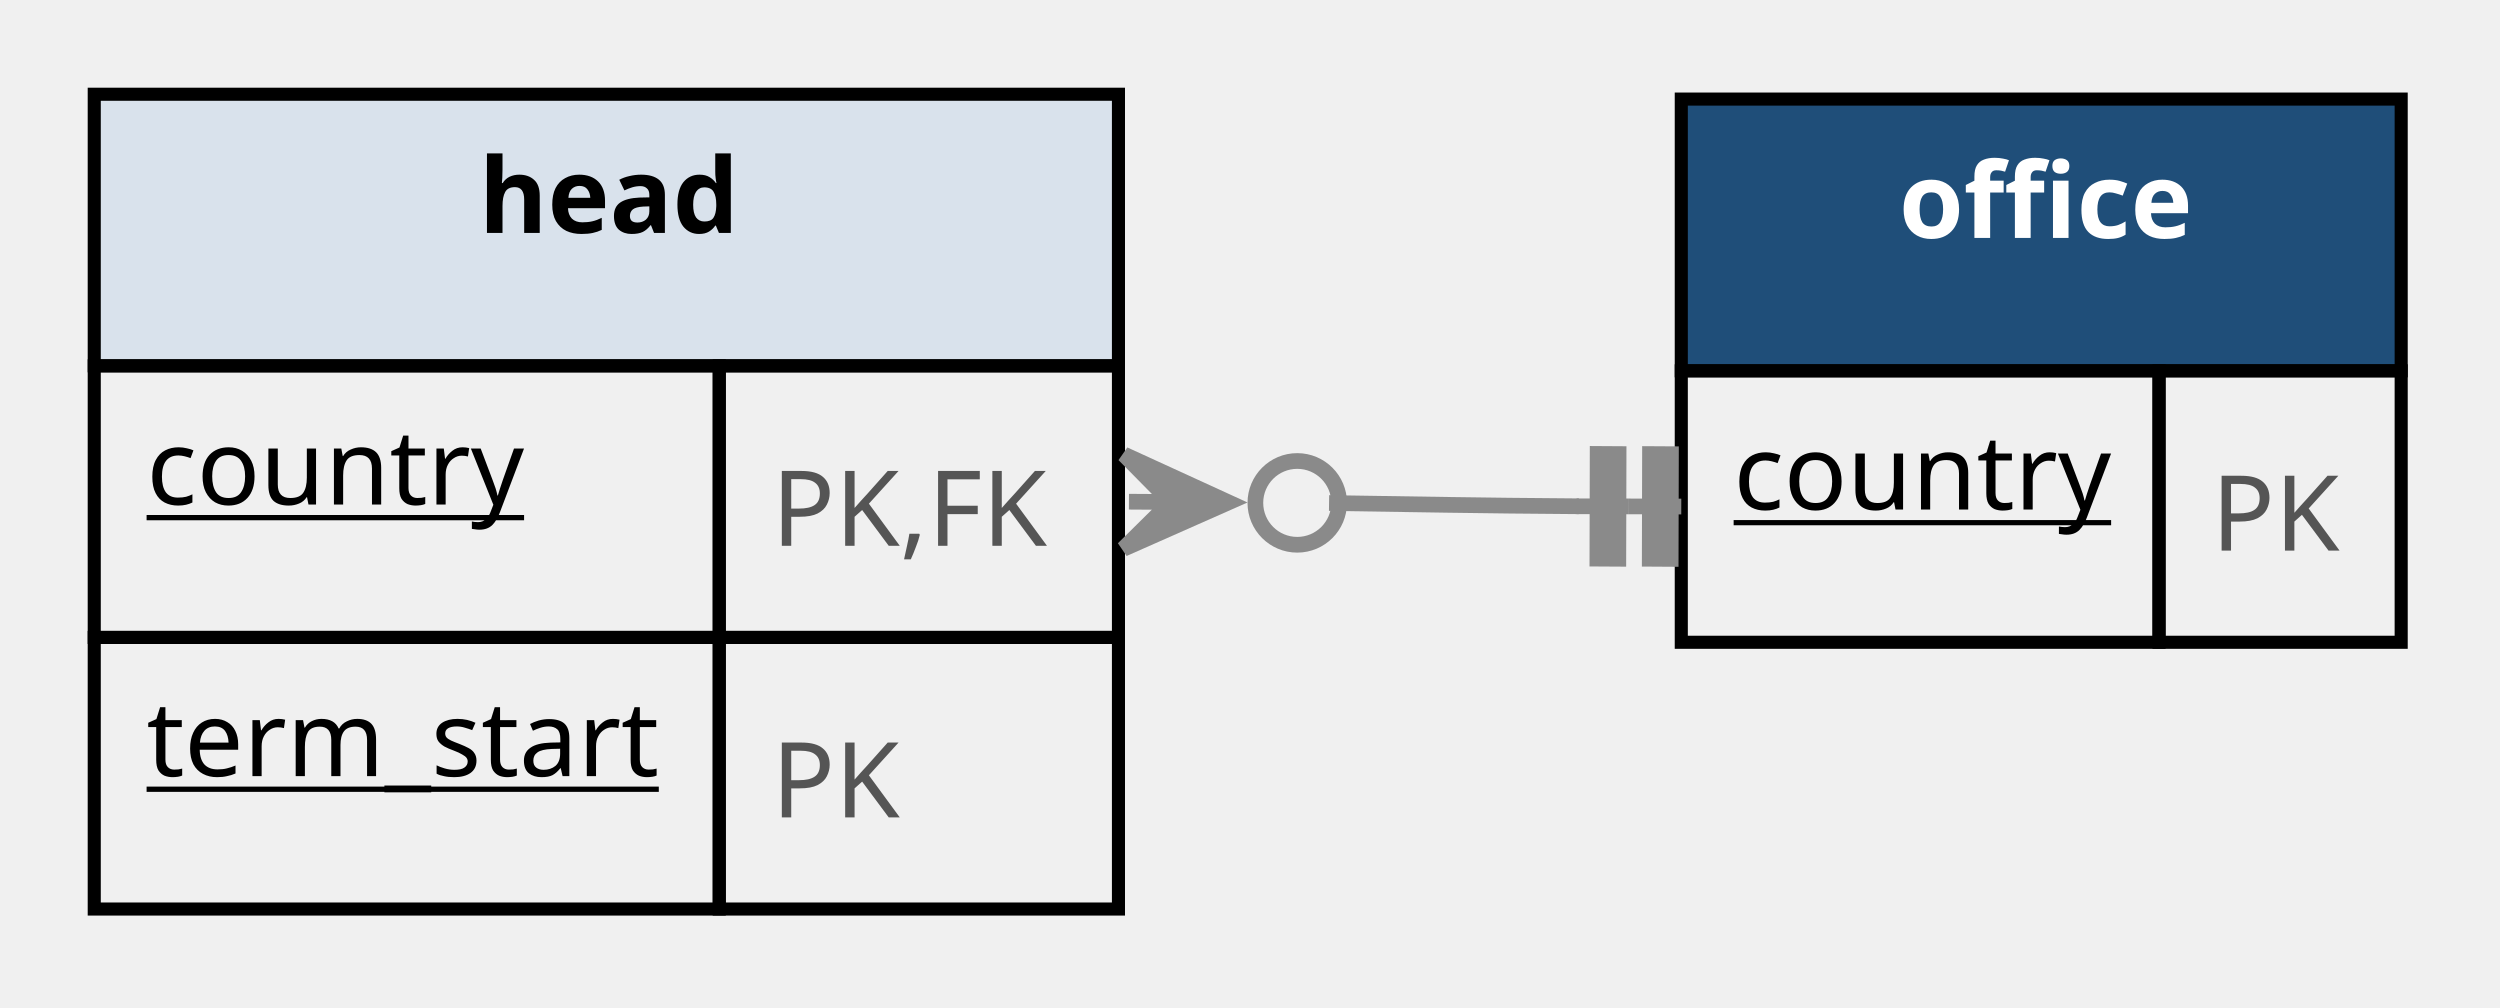
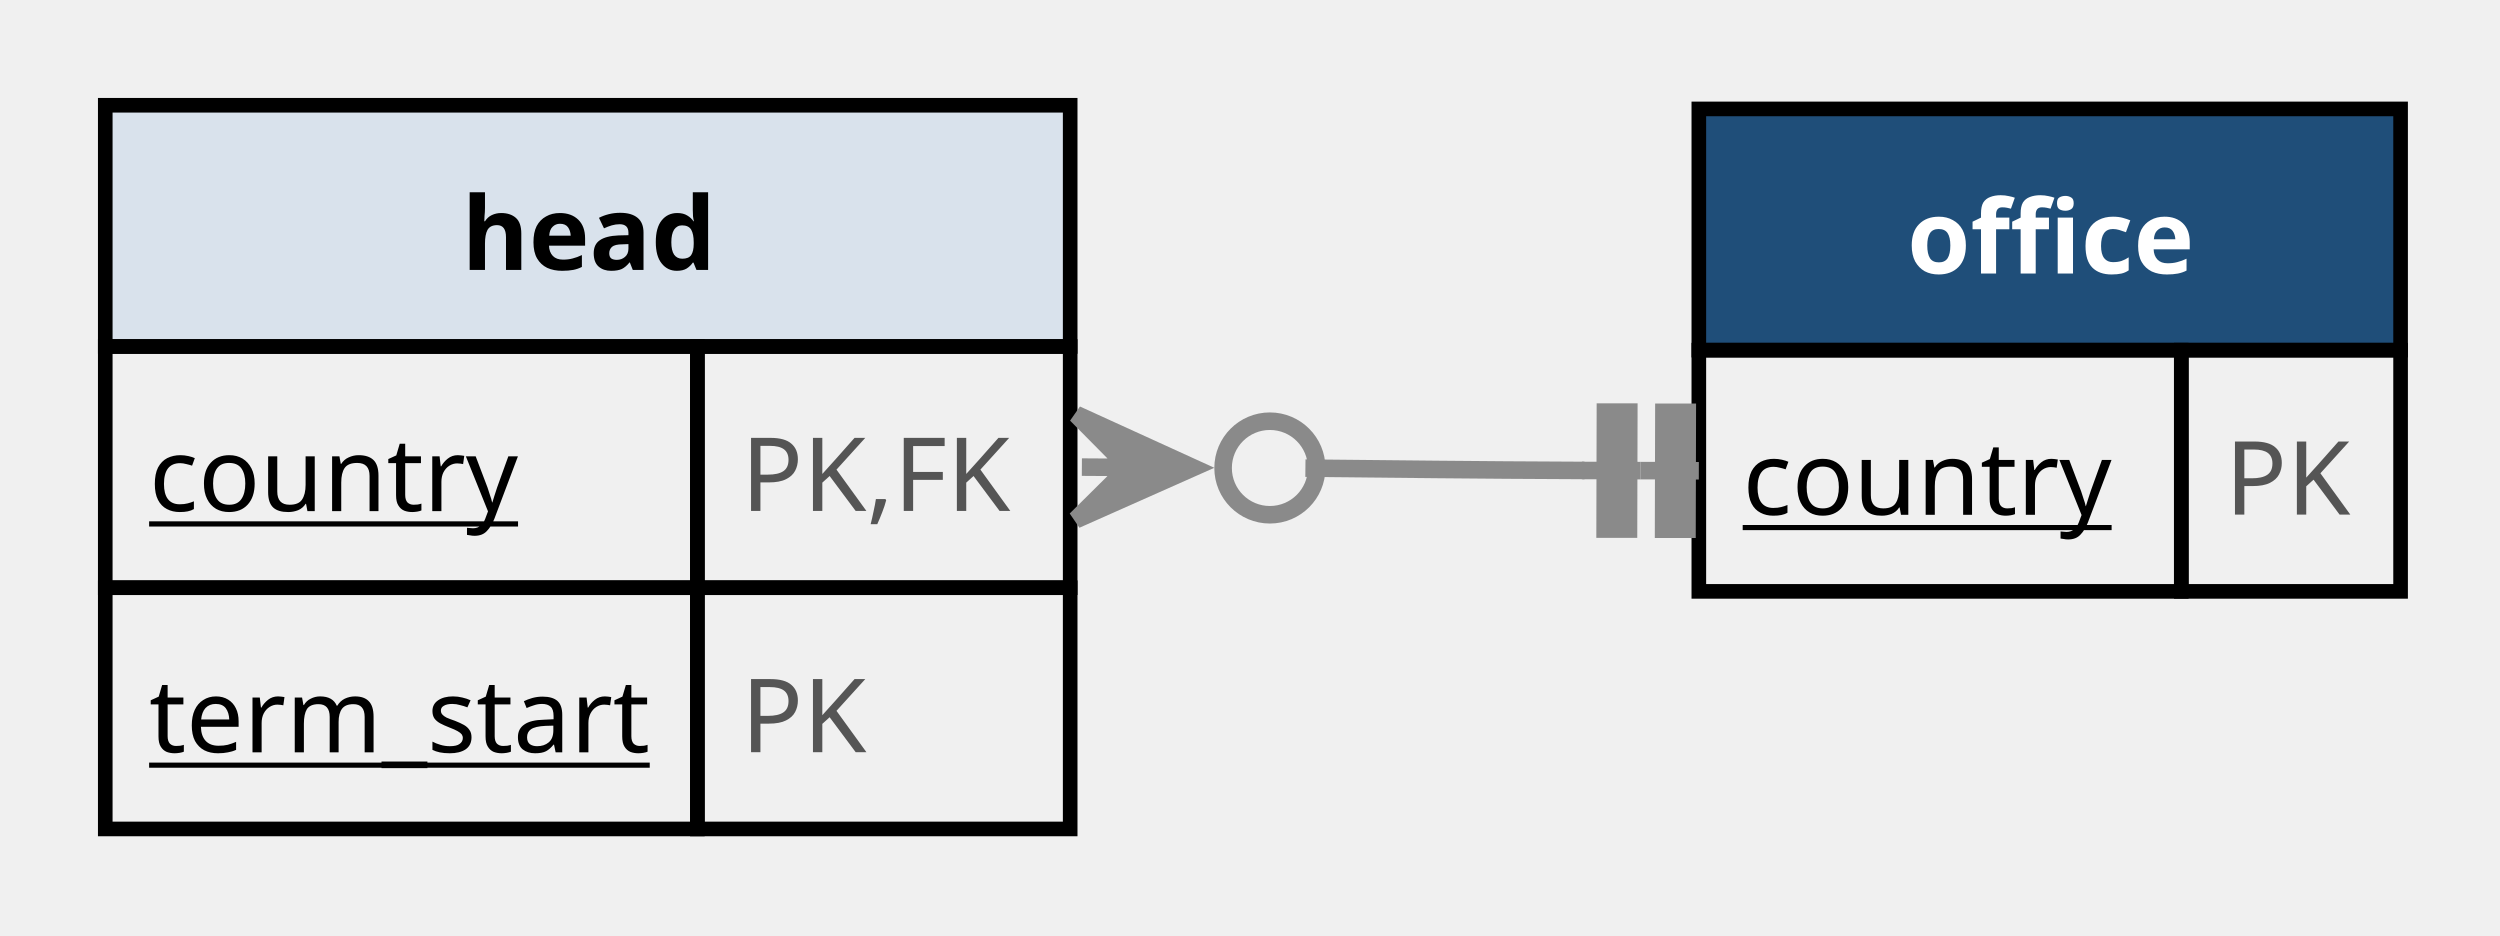
- <svg xmlns="http://www.w3.org/2000/svg" width="191pt" height="77pt" viewBox="0.00 0.00 191.00 77.00">
-   <g id="graph0" class="graph" transform="scale(1 1) rotate(0) translate(7.2 69.45)">
+ <svg xmlns="http://www.w3.org/2000/svg" width="171pt" height="64pt" viewBox="0.00 0.00 171.00 64.00">
+   <g id="graph0" class="graph" transform="scale(1 1) rotate(0) translate(7.2 56.7)">
    <g id="node1" class="node">
-       <polygon fill="#1f4e79" stroke="none" points="121.25,-41.12 121.25,-61.88 176.25,-61.88 176.25,-41.12 121.25,-41.12" />
-       <polygon fill="none" stroke="#000000" points="121.25,-41.12 121.25,-61.88 176.25,-61.88 176.25,-41.12 121.25,-41.12" />
-       <text xml:space="preserve" text-anchor="start" x="137.88" y="-51.27" font-family="Noto Sans KR" font-weight="bold" font-size="8.00" fill="#ffffff">office</text>
-       <polygon fill="none" stroke="#000000" points="121.25,-20.38 121.25,-41.12 157.75,-41.12 157.75,-20.38 121.25,-20.38" />
-       <text xml:space="preserve" text-anchor="start" x="125.25" y="-30.52" font-family="Noto Sans KR" text-decoration="underline" font-size="8.00">country</text>
-       <polygon fill="none" stroke="#000000" points="157.75,-20.38 157.75,-41.12 176.25,-41.12 176.25,-20.38 157.75,-20.38" />
-       <text xml:space="preserve" text-anchor="start" x="161.75" y="-27.38" font-family="Noto Sans KR" font-size="8.00" fill="#555555">PK</text>
+       <polygon fill="#1f4e79" stroke="none" points="109,-32.75 109,-49.25 157,-49.25 157,-32.75 109,-32.75" />
+       <polygon fill="none" stroke="#000000" points="109,-32.75 109,-49.25 157,-49.25 157,-32.75 109,-32.75" />
+       <text xml:space="preserve" text-anchor="start" x="123.25" y="-37.99" font-family="Noto Sans KR" font-weight="bold" font-size="7.00" fill="#ffffff">office</text>
+       <polygon fill="none" stroke="#000000" points="109,-16.25 109,-32.75 142,-32.75 142,-16.25 109,-16.25" />
+       <text xml:space="preserve" text-anchor="start" x="112" y="-21.49" font-family="Noto Sans KR" text-decoration="underline" font-size="7.00">country</text>
+       <polygon fill="none" stroke="#000000" points="142,-16.25 142,-32.75 157,-32.75 157,-16.25 142,-16.25" />
+       <text xml:space="preserve" text-anchor="start" x="145" y="-21.5" font-family="Noto Sans KR" font-size="7.00" fill="#555555">PK</text>
    </g>
    <g id="node2" class="node">
-       <polygon fill="#d9e2ec" stroke="none" points="0,-41.5 0,-62.25 78.25,-62.25 78.25,-41.5 0,-41.5" />
-       <polygon fill="none" stroke="#000000" points="0,-41.5 0,-62.25 78.25,-62.25 78.25,-41.5 0,-41.5" />
-       <text xml:space="preserve" text-anchor="start" x="29.38" y="-51.65" font-family="Noto Sans KR" font-weight="bold" font-size="8.00" fill="#000000">head</text>
-       <polygon fill="none" stroke="#000000" points="0,-20.75 0,-41.5 47.75,-41.5 47.75,-20.75 0,-20.75" />
-       <text xml:space="preserve" text-anchor="start" x="4" y="-30.9" font-family="Noto Sans KR" text-decoration="underline" font-size="8.00">country</text>
-       <polygon fill="none" stroke="#000000" points="47.75,-20.75 47.75,-41.5 78.25,-41.5 78.25,-20.75 47.75,-20.75" />
-       <text xml:space="preserve" text-anchor="start" x="51.75" y="-27.75" font-family="Noto Sans KR" font-size="8.00" fill="#555555">PK,FK</text>
-       <polygon fill="none" stroke="#000000" points="0,0 0,-20.75 47.75,-20.75 47.75,0 0,0" />
-       <text xml:space="preserve" text-anchor="start" x="4" y="-10.15" font-family="Noto Sans KR" text-decoration="underline" font-size="8.00">term_start</text>
-       <polygon fill="none" stroke="#000000" points="47.75,0 47.75,-20.75 78.25,-20.75 78.25,0 47.75,0" />
-       <text xml:space="preserve" text-anchor="start" x="51.75" y="-7" font-family="Noto Sans KR" font-size="8.00" fill="#555555">PK</text>
+       <polygon fill="#d9e2ec" stroke="none" points="0,-33 0,-49.5 66,-49.5 66,-33 0,-33" />
+       <polygon fill="none" stroke="#000000" points="0,-33 0,-49.5 66,-49.5 66,-33 0,-33" />
+       <text xml:space="preserve" text-anchor="start" x="24.38" y="-38.24" font-family="Noto Sans KR" font-weight="bold" font-size="7.00" fill="#000000">head</text>
+       <polygon fill="none" stroke="#000000" points="0,-16.5 0,-33 40.5,-33 40.5,-16.5 0,-16.5" />
+       <text xml:space="preserve" text-anchor="start" x="3" y="-21.74" font-family="Noto Sans KR" text-decoration="underline" font-size="7.00">country</text>
+       <polygon fill="none" stroke="#000000" points="40.5,-16.5 40.5,-33 66,-33 66,-16.5 40.5,-16.5" />
+       <text xml:space="preserve" text-anchor="start" x="43.5" y="-21.75" font-family="Noto Sans KR" font-size="7.00" fill="#555555">PK,FK</text>
+       <polygon fill="none" stroke="#000000" points="0,0 0,-16.5 40.5,-16.5 40.5,0 0,0" />
+       <text xml:space="preserve" text-anchor="start" x="3" y="-5.24" font-family="Noto Sans KR" text-decoration="underline" font-size="7.00">term_start</text>
+       <polygon fill="none" stroke="#000000" points="40.5,0 40.5,-16.5 66,-16.5 66,0 40.5,0" />
+       <text xml:space="preserve" text-anchor="start" x="43.5" y="-5.25" font-family="Noto Sans KR" font-size="7.00" fill="#555555">PK</text>
    </g>
    <g id="edge1" class="edge">
-       <path fill="none" stroke="#8a8a8a" stroke-width="1.2" d="M94.34,-31.02C100.58,-30.93 105.78,-30.82 113.43,-30.77" />
-       <polygon fill="#8a8a8a" stroke="#8a8a8a" stroke-width="1.2" points="86.65,-31.07 78.63,-27.52 82.25,-31.1 79.05,-31.12 79.05,-31.12 79.05,-31.12 82.25,-31.1 78.68,-34.72 86.65,-31.07" />
-       <ellipse fill="none" stroke="#8a8a8a" stroke-width="1.2" cx="91.91" cy="-31.03" rx="3.2" ry="3.2" />
-       <polygon fill="#8a8a8a" stroke="#8a8a8a" stroke-width="1.2" points="120.44,-26.75 120.46,-34.75 118.86,-34.76 118.84,-26.76 120.44,-26.75" />
-       <polyline fill="none" stroke="#8a8a8a" stroke-width="1.2" points="121.25,-30.75 117.25,-30.76" />
-       <polygon fill="#8a8a8a" stroke="#8a8a8a" stroke-width="1.2" points="116.44,-26.76 116.46,-34.76 114.86,-34.77 114.84,-26.77 116.44,-26.76" />
-       <polyline fill="none" stroke="#8a8a8a" stroke-width="1.2" points="117.25,-30.76 113.25,-30.77" />
+       <path fill="none" stroke="#8a8a8a" stroke-width="1.2" d="M82.09,-24.68C88.33,-24.62 93.53,-24.55 101.18,-24.52" />
+       <polygon fill="#8a8a8a" stroke="#8a8a8a" stroke-width="1.2" points="74.4,-24.71 66.39,-21.15 70,-24.73 66.8,-24.75 66.8,-24.75 66.8,-24.75 70,-24.73 66.42,-28.35 74.4,-24.71" />
+       <ellipse fill="none" stroke="#8a8a8a" stroke-width="1.2" cx="79.66" cy="-24.69" rx="3.2" ry="3.2" />
+       <polygon fill="#8a8a8a" stroke="#8a8a8a" stroke-width="1.2" points="108.19,-20.5 108.21,-28.5 106.61,-28.5 106.59,-20.5 108.19,-20.5" />
+       <polyline fill="none" stroke="#8a8a8a" stroke-width="1.2" points="109,-24.5 105,-24.51" />
+       <polygon fill="#8a8a8a" stroke="#8a8a8a" stroke-width="1.2" points="104.19,-20.51 104.21,-28.51 102.61,-28.51 102.59,-20.51 104.19,-20.51" />
+       <polyline fill="none" stroke="#8a8a8a" stroke-width="1.2" points="105,-24.51 101,-24.52" />
    </g>
  </g>
</svg>
